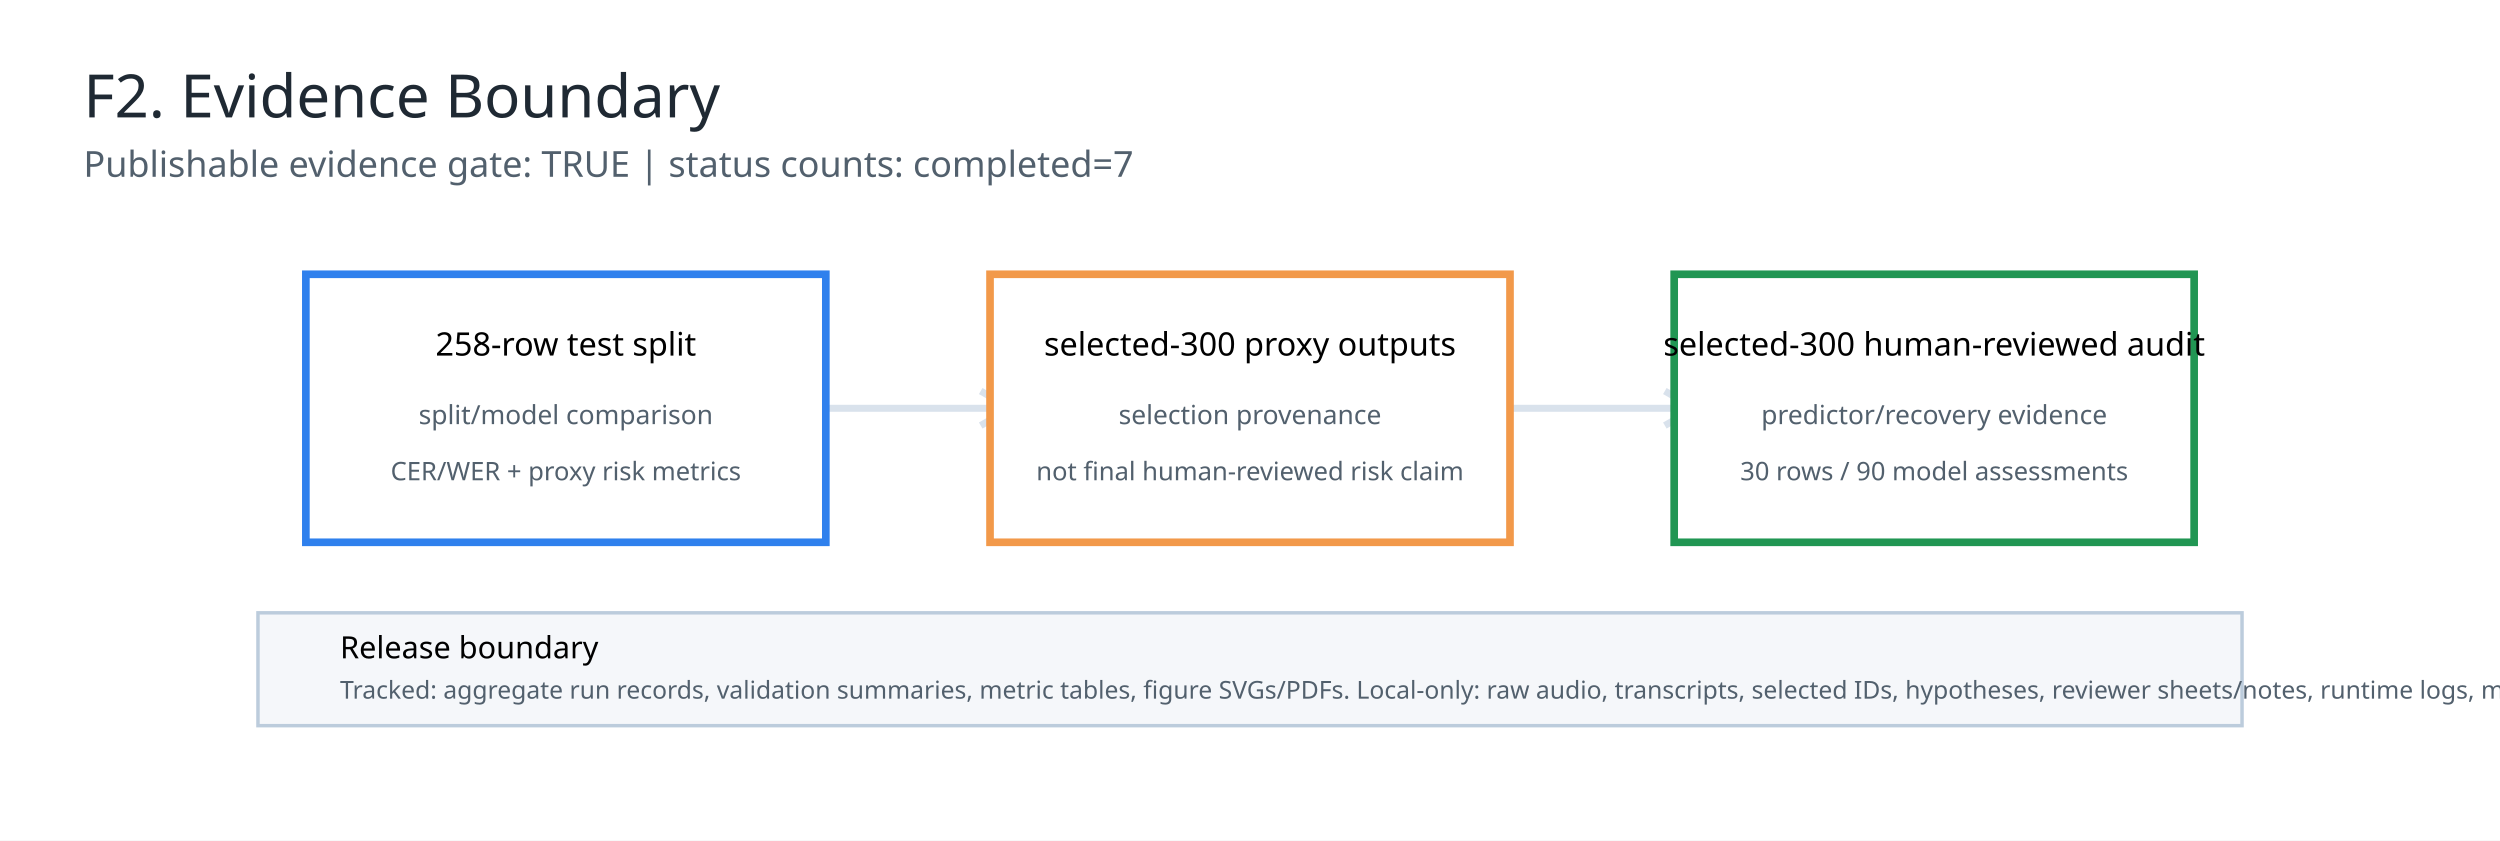
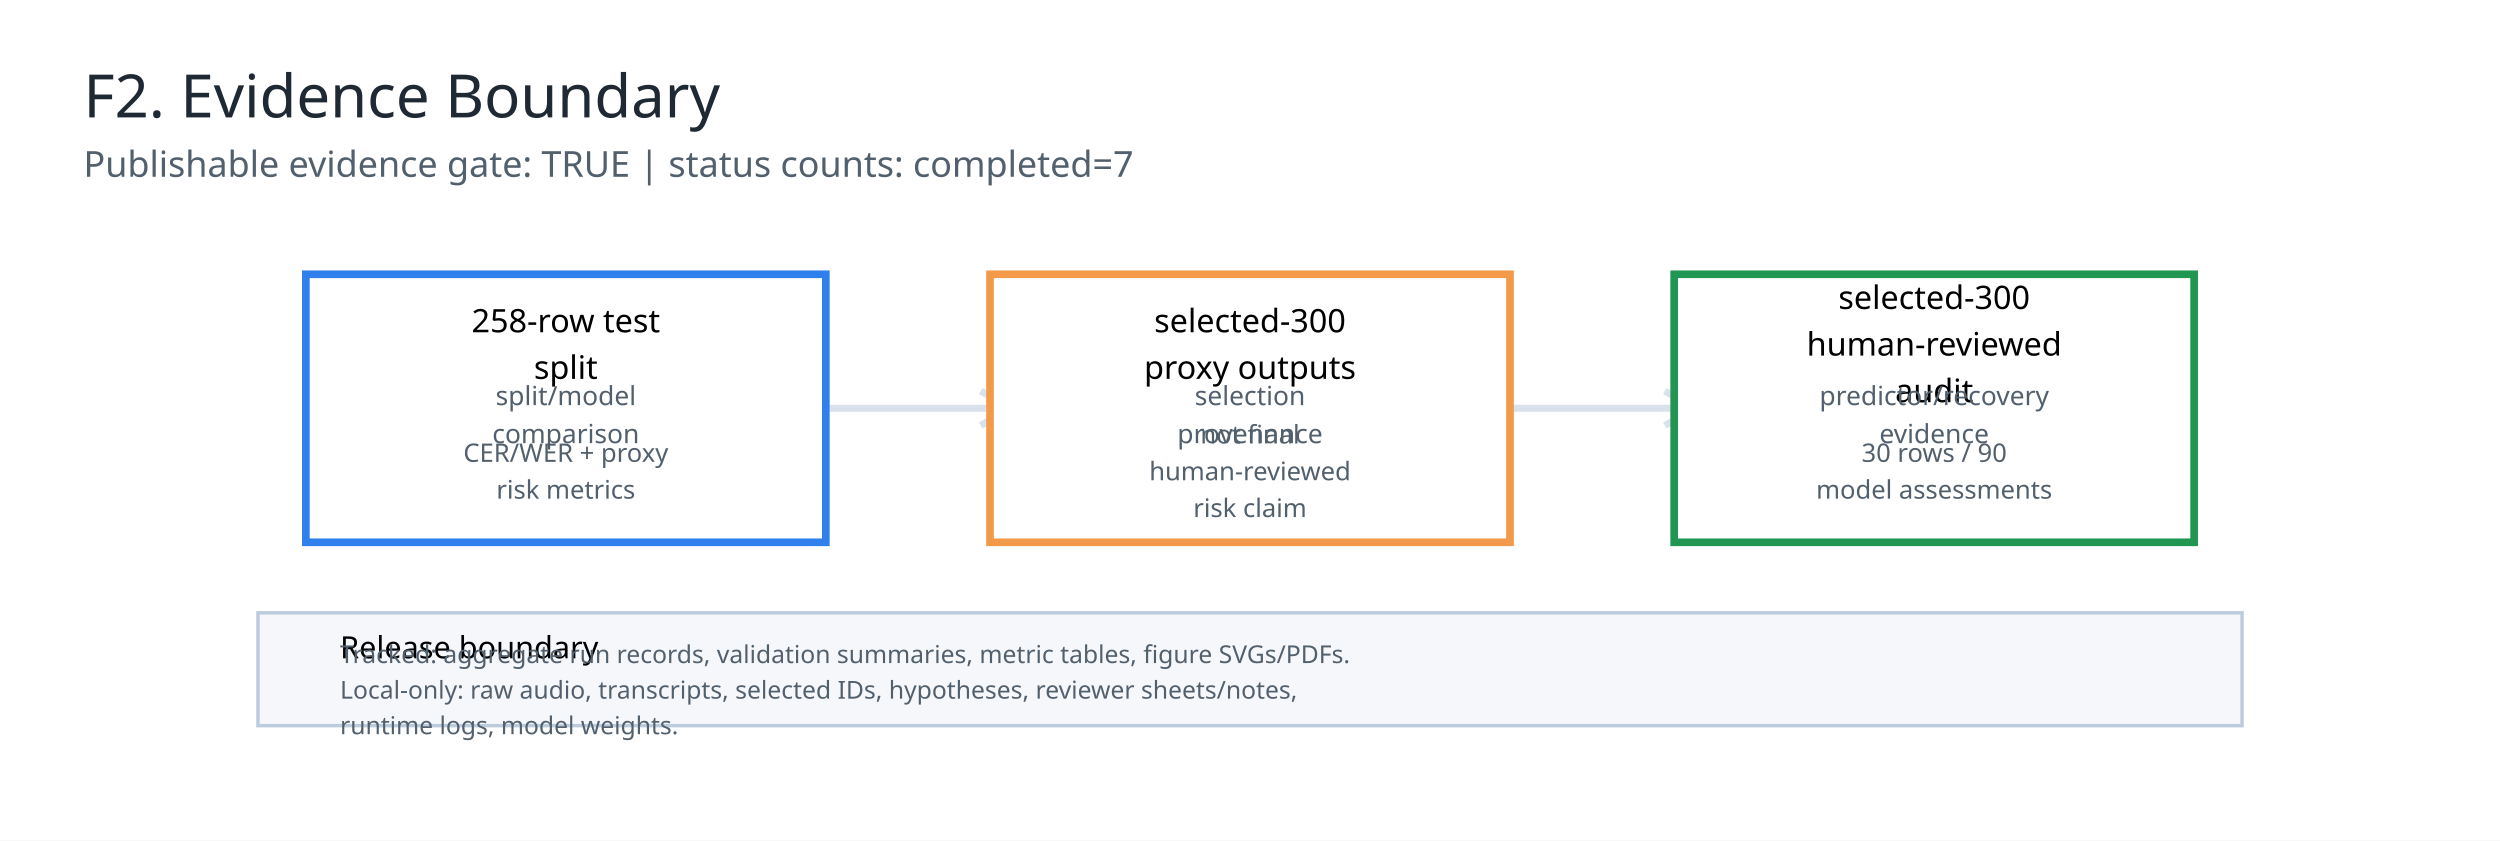
<svg xmlns="http://www.w3.org/2000/svg" width="835.20pt" height="280.80pt" viewBox="0 0 835.20 280.80">
  <g class="svglite">
    <defs>
      <style type="text/css">
    .svglite line, .svglite polyline, .svglite polygon, .svglite path, .svglite rect, .svglite circle {
      fill: none;
      stroke: #000000;
      stroke-linecap: round;
      stroke-linejoin: round;
      stroke-miterlimit: 10.00;
    }
    .svglite text {
      white-space: pre;
    }
    .svglite g.glyphgroup path {
      fill: inherit;
      stroke: none;
    }
  </style>
    </defs>
    <rect width="100%" height="100%" style="stroke: none; fill: #FFFFFF;" />
    <defs>
      <clipPath id="cpMC4wMHw4MzUuMjB8MC4wMHwyODAuODA=">
        <rect x="0.00" y="0.00" width="835.20" height="280.80" />
      </clipPath>
    </defs>
    <g clip-path="url(#cpMC4wMHw4MzUuMjB8MC4wMHwyODAuODA=)">
      <rect x="0.00" y="-0" width="835.20" height="280.80" style="stroke-width: 0.00; stroke: none;" />
      <line x1="269.03" y1="136.40" x2="337.60" y2="136.40" style="stroke-width: 2.35; stroke: #D9E2EC; stroke-linecap: butt;" />
      <polyline points="327.63,142.16 337.60,136.40 327.63,130.64 " style="stroke-width: 2.35; stroke: #D9E2EC; stroke-linecap: butt;" />
      <line x1="497.60" y1="136.40" x2="566.17" y2="136.40" style="stroke-width: 2.35; stroke: #D9E2EC; stroke-linecap: butt;" />
      <polyline points="556.19,142.16 566.17,136.40 556.19,130.64 " style="stroke-width: 2.35; stroke: #D9E2EC; stroke-linecap: butt;" />
      <rect x="102.18" y="91.63" width="173.71" height="89.54" style="stroke-width: 2.56; stroke: #2F80ED; stroke-linecap: butt; stroke-linejoin: miter; fill: #FFFFFF;" />
      <rect x="330.75" y="91.63" width="173.71" height="89.54" style="stroke-width: 2.56; stroke: #F2994A; stroke-linecap: butt; stroke-linejoin: miter; fill: #FFFFFF;" />
      <rect x="559.31" y="91.63" width="173.71" height="89.54" style="stroke-width: 2.56; stroke: #219653; stroke-linecap: butt; stroke-linejoin: miter; fill: #FFFFFF;" />
-       <text x="189.03" y="118.79" text-anchor="middle" style="font-size: 10.81px; font-family: &quot;EB Garamond Initials&quot;;" textLength="72.28px" lengthAdjust="spacingAndGlyphs">258-row test split</text>
-       <text x="417.60" y="118.79" text-anchor="middle" style="font-size: 10.81px; font-family: &quot;EB Garamond Initials&quot;;" textLength="105.19px" lengthAdjust="spacingAndGlyphs">selected-300 proxy outputs</text>
-       <text x="646.17" y="118.79" text-anchor="middle" style="font-size: 10.81px; font-family: &quot;EB Garamond Initials&quot;;" textLength="129.94px" lengthAdjust="spacingAndGlyphs">selected-300 human-reviewed audit</text>
-       <text x="189.03" y="141.69" text-anchor="middle" style="font-size: 8.82px;fill: #52606D; font-family: &quot;EB Garamond Initials&quot;;" textLength="73.94px" lengthAdjust="spacingAndGlyphs">split/model comparison</text>
-       <text x="417.60" y="141.69" text-anchor="middle" style="font-size: 8.82px;fill: #52606D; font-family: &quot;EB Garamond Initials&quot;;" textLength="66.38px" lengthAdjust="spacingAndGlyphs">selection provenance</text>
-       <text x="646.17" y="141.69" text-anchor="middle" style="font-size: 8.82px;fill: #52606D; font-family: &quot;EB Garamond Initials&quot;;" textLength="88.80px" lengthAdjust="spacingAndGlyphs">predictor/recovery evidence</text>
-       <text x="189.03" y="160.45" text-anchor="middle" style="font-size: 8.54px;fill: #52606D; font-family: &quot;EB Garamond Initials&quot;;" textLength="88.17px" lengthAdjust="spacingAndGlyphs">CER/WER + proxy risk metrics</text>
-       <text x="417.60" y="160.45" text-anchor="middle" style="font-size: 8.54px;fill: #52606D; font-family: &quot;EB Garamond Initials&quot;;" textLength="109.94px" lengthAdjust="spacingAndGlyphs">not final human-reviewed risk claim</text>
-       <text x="646.17" y="160.45" text-anchor="middle" style="font-size: 8.54px;fill: #52606D; font-family: &quot;EB Garamond Initials&quot;;" textLength="95.50px" lengthAdjust="spacingAndGlyphs">30 rows / 90 model assessments</text>
+       <text x="189.03" y="111.01" text-anchor="middle" style="font-size: 10.81px; font-family: &quot;EB Garamond Initials&quot;;" textLength="48.66px" lengthAdjust="spacingAndGlyphs">258-row test</text>
+       <text x="189.03" y="126.57" text-anchor="middle" style="font-size: 10.81px; font-family: &quot;EB Garamond Initials&quot;;" textLength="19.69px" lengthAdjust="spacingAndGlyphs">split</text>
+       <text x="417.60" y="111.01" text-anchor="middle" style="font-size: 10.81px; font-family: &quot;EB Garamond Initials&quot;;" textLength="47.25px" lengthAdjust="spacingAndGlyphs">selected-300</text>
+       <text x="417.60" y="126.57" text-anchor="middle" style="font-size: 10.81px; font-family: &quot;EB Garamond Initials&quot;;" textLength="54.00px" lengthAdjust="spacingAndGlyphs">proxy outputs</text>
+       <text x="646.17" y="103.22" text-anchor="middle" style="font-size: 10.81px; font-family: &quot;EB Garamond Initials&quot;;" textLength="47.25px" lengthAdjust="spacingAndGlyphs">selected-300</text>
+       <text x="646.17" y="118.79" text-anchor="middle" style="font-size: 10.81px; font-family: &quot;EB Garamond Initials&quot;;" textLength="55.12px" lengthAdjust="spacingAndGlyphs">human-reviewed</text>
+       <text x="646.17" y="134.36" text-anchor="middle" style="font-size: 10.81px; font-family: &quot;EB Garamond Initials&quot;;" textLength="19.69px" lengthAdjust="spacingAndGlyphs">audit</text>
+       <text x="189.03" y="135.34" text-anchor="middle" style="font-size: 8.82px;fill: #52606D; font-family: &quot;EB Garamond Initials&quot;;" textLength="36.39px" lengthAdjust="spacingAndGlyphs">split/model</text>
+       <text x="189.03" y="148.05" text-anchor="middle" style="font-size: 8.82px;fill: #52606D; font-family: &quot;EB Garamond Initials&quot;;" textLength="34.34px" lengthAdjust="spacingAndGlyphs">comparison</text>
+       <text x="417.60" y="135.34" text-anchor="middle" style="font-size: 8.82px;fill: #52606D; font-family: &quot;EB Garamond Initials&quot;;" textLength="29.98px" lengthAdjust="spacingAndGlyphs">selection</text>
+       <text x="417.60" y="148.05" text-anchor="middle" style="font-size: 8.82px;fill: #52606D; font-family: &quot;EB Garamond Initials&quot;;" textLength="33.19px" lengthAdjust="spacingAndGlyphs">provenance</text>
+       <text x="646.17" y="135.34" text-anchor="middle" style="font-size: 8.82px;fill: #52606D; font-family: &quot;EB Garamond Initials&quot;;" textLength="59.97px" lengthAdjust="spacingAndGlyphs">predictor/recovery</text>
+       <text x="646.17" y="148.05" text-anchor="middle" style="font-size: 8.82px;fill: #52606D; font-family: &quot;EB Garamond Initials&quot;;" textLength="25.62px" lengthAdjust="spacingAndGlyphs">evidence</text>
+       <text x="189.03" y="154.31" text-anchor="middle" style="font-size: 8.54px;fill: #52606D; font-family: &quot;EB Garamond Initials&quot;;" textLength="47.75px" lengthAdjust="spacingAndGlyphs">CER/WER + proxy</text>
+       <text x="189.03" y="166.60" text-anchor="middle" style="font-size: 8.54px;fill: #52606D; font-family: &quot;EB Garamond Initials&quot;;" textLength="37.31px" lengthAdjust="spacingAndGlyphs">risk metrics</text>
+       <text x="417.60" y="148.16" text-anchor="middle" style="font-size: 8.54px;fill: #52606D; font-family: &quot;EB Garamond Initials&quot;;" textLength="29.09px" lengthAdjust="spacingAndGlyphs">not final</text>
+       <text x="417.60" y="160.45" text-anchor="middle" style="font-size: 8.54px;fill: #52606D; font-family: &quot;EB Garamond Initials&quot;;" textLength="43.53px" lengthAdjust="spacingAndGlyphs">human-reviewed</text>
+       <text x="417.60" y="172.74" text-anchor="middle" style="font-size: 8.54px;fill: #52606D; font-family: &quot;EB Garamond Initials&quot;;" textLength="31.09px" lengthAdjust="spacingAndGlyphs">risk claim</text>
+       <text x="646.17" y="154.31" text-anchor="middle" style="font-size: 8.54px;fill: #52606D; font-family: &quot;EB Garamond Initials&quot;;" textLength="38.42px" lengthAdjust="spacingAndGlyphs">30 rows / 90</text>
+       <text x="646.17" y="166.60" text-anchor="middle" style="font-size: 8.54px;fill: #52606D; font-family: &quot;EB Garamond Initials&quot;;" textLength="53.97px" lengthAdjust="spacingAndGlyphs">model assessments</text>
      <rect x="86.18" y="204.73" width="662.84" height="37.70" style="stroke-width: 1.16; stroke: #BCCCDC; stroke-linecap: butt; stroke-linejoin: miter; fill: #F5F7FA;" />
      <text x="113.61" y="219.93" style="font-size: 10.24px; font-family: &quot;EB Garamond Initials&quot;;" textLength="60.84px" lengthAdjust="spacingAndGlyphs">Release boundary</text>
-       <text x="113.61" y="233.41" style="font-size: 8.25px;fill: #52606D; font-family: &quot;EB Garamond Initials&quot;;" textLength="646.22px" lengthAdjust="spacingAndGlyphs">Tracked: aggregate run records, validation summaries, metric tables, figure SVGs/PDFs. Local-only: raw audio, transcripts, selected IDs, hypotheses, reviewer sheets/notes, runtime logs, model weights.</text>
+       <text x="113.61" y="221.52" style="font-size: 8.25px;fill: #52606D; font-family: &quot;EB Garamond Initials&quot;;" textLength="286.23px" lengthAdjust="spacingAndGlyphs">Tracked: aggregate run records, validation summaries, metric tables, figure SVGs/PDFs.</text>
+       <text x="113.61" y="233.41" style="font-size: 8.25px;fill: #52606D; font-family: &quot;EB Garamond Initials&quot;;" textLength="267.83px" lengthAdjust="spacingAndGlyphs">Local-only: raw audio, transcripts, selected IDs, hypotheses, reviewer sheets/notes,</text>
+       <text x="113.61" y="245.29" style="font-size: 8.25px;fill: #52606D; font-family: &quot;EB Garamond Initials&quot;;" textLength="86.16px" lengthAdjust="spacingAndGlyphs">runtime logs, model weights.</text>
      <text x="27.90" y="59.07" style="font-size: 12.00px;fill: #52606D; font-family: &quot;EB Garamond Initials&quot;;" textLength="273.25px" lengthAdjust="spacingAndGlyphs">Publishable evidence gate: TRUE | status counts: completed=7</text>
      <text x="27.90" y="39.23" style="font-size: 20.00px;fill: #1F2933; font-family: &quot;EB Garamond Initials&quot;;" textLength="168.25px" lengthAdjust="spacingAndGlyphs">F2. Evidence Boundary</text>
    </g>
  </g>
</svg>
